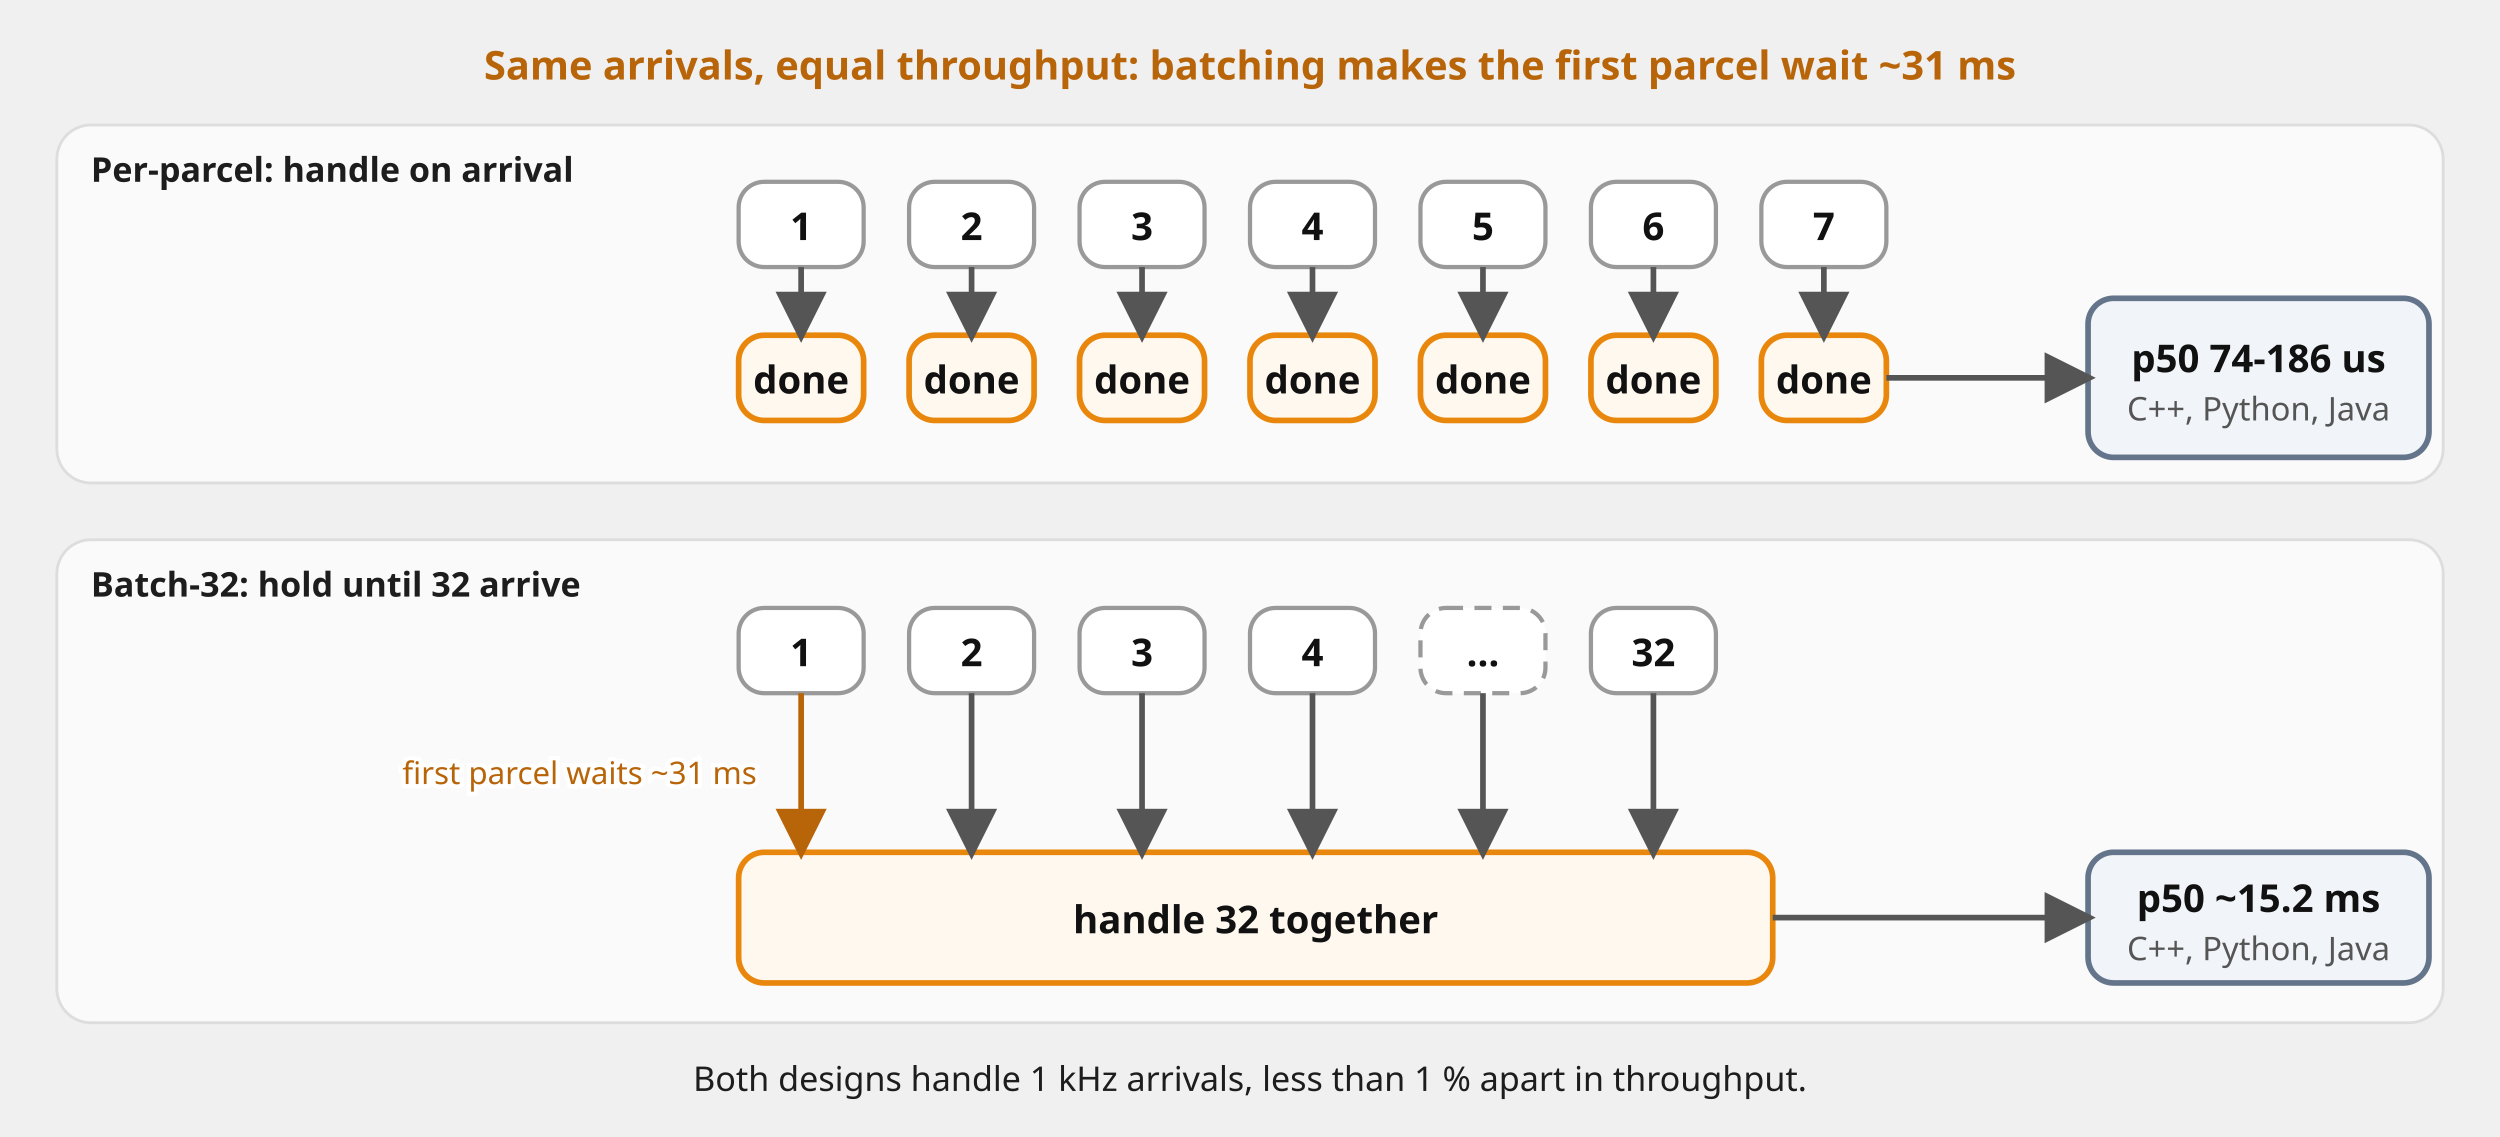
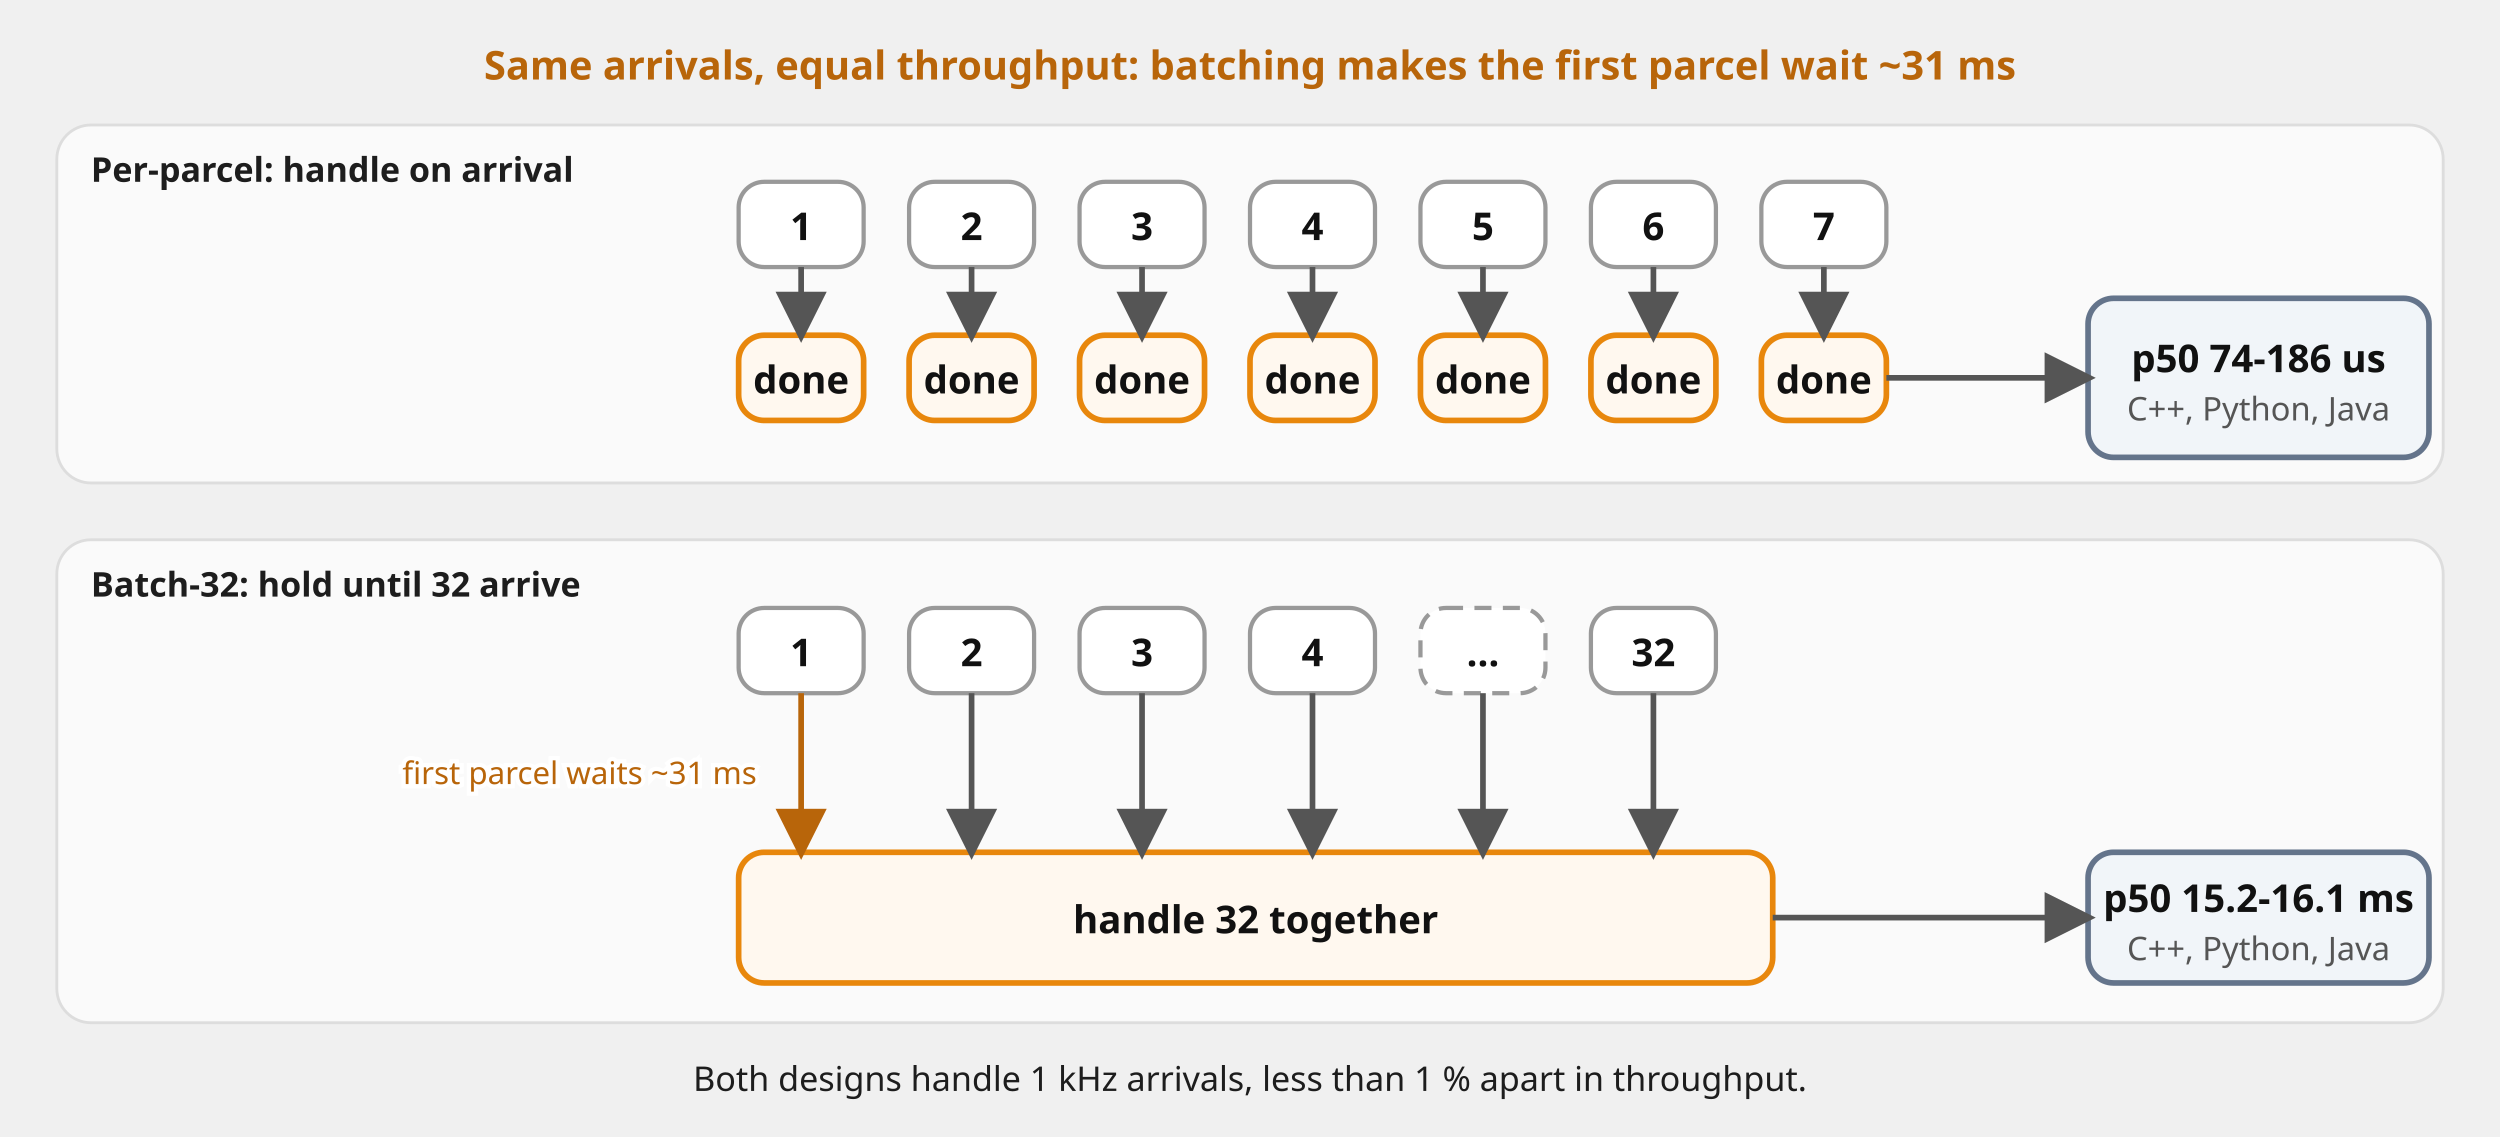
<svg xmlns="http://www.w3.org/2000/svg" viewBox="0 0 880 400" font-family="'Red Hat Text', system-ui, sans-serif" role="img">
  <defs>
    <marker id="a" viewBox="0 0 10 10" refX="8.5" refY="5" markerWidth="9" markerHeight="9" orient="auto-start-reverse">
      <path d="M0,0 L10,5 L0,10 z" fill="#555" />
    </marker>
    <marker id="am" viewBox="0 0 10 10" refX="8.5" refY="5" markerWidth="9" markerHeight="9" orient="auto-start-reverse">
      <path d="M0,0 L10,5 L0,10 z" fill="#b8650a" />
    </marker>
  </defs>
  <rect x="20" y="44" width="840" height="126" rx="12" fill="#fafafa" stroke="#ddd" />
  <text x="32" y="64" font-size="12" font-weight="700" fill="#1d1d1d">Per-parcel: handle on arrival</text>
  <rect x="20" y="190" width="840" height="170" rx="12" fill="#fafafa" stroke="#ddd" />
  <text x="32" y="210" font-size="12" font-weight="700" fill="#1d1d1d">Batch-32: hold until 32 arrive</text>
  <rect x="260" y="64" width="44" height="30" rx="9" fill="#ffffff" stroke="#999999" stroke-width="1.5" />
  <text x="282.0" y="84.5" font-size="13.5" font-weight="700" fill="#111111" text-anchor="middle">1</text>
  <rect x="260" y="118" width="44" height="30" rx="9" fill="#fff8ef" stroke="#e8870c" stroke-width="2" />
  <text x="282.0" y="138.5" font-size="13.5" font-weight="700" fill="#111111" text-anchor="middle">done</text>
  <rect x="320" y="64" width="44" height="30" rx="9" fill="#ffffff" stroke="#999999" stroke-width="1.5" />
  <text x="342.0" y="84.5" font-size="13.5" font-weight="700" fill="#111111" text-anchor="middle">2</text>
  <rect x="320" y="118" width="44" height="30" rx="9" fill="#fff8ef" stroke="#e8870c" stroke-width="2" />
  <text x="342.0" y="138.5" font-size="13.5" font-weight="700" fill="#111111" text-anchor="middle">done</text>
  <rect x="380" y="64" width="44" height="30" rx="9" fill="#ffffff" stroke="#999999" stroke-width="1.5" />
  <text x="402.0" y="84.5" font-size="13.5" font-weight="700" fill="#111111" text-anchor="middle">3</text>
  <rect x="380" y="118" width="44" height="30" rx="9" fill="#fff8ef" stroke="#e8870c" stroke-width="2" />
  <text x="402.0" y="138.5" font-size="13.5" font-weight="700" fill="#111111" text-anchor="middle">done</text>
  <rect x="440" y="64" width="44" height="30" rx="9" fill="#ffffff" stroke="#999999" stroke-width="1.5" />
  <text x="462.0" y="84.5" font-size="13.5" font-weight="700" fill="#111111" text-anchor="middle">4</text>
  <rect x="440" y="118" width="44" height="30" rx="9" fill="#fff8ef" stroke="#e8870c" stroke-width="2" />
  <text x="462.0" y="138.5" font-size="13.5" font-weight="700" fill="#111111" text-anchor="middle">done</text>
  <rect x="500" y="64" width="44" height="30" rx="9" fill="#ffffff" stroke="#999999" stroke-width="1.5" />
  <text x="522.0" y="84.5" font-size="13.5" font-weight="700" fill="#111111" text-anchor="middle">5</text>
  <rect x="500" y="118" width="44" height="30" rx="9" fill="#fff8ef" stroke="#e8870c" stroke-width="2" />
  <text x="522.0" y="138.5" font-size="13.5" font-weight="700" fill="#111111" text-anchor="middle">done</text>
  <rect x="560" y="64" width="44" height="30" rx="9" fill="#ffffff" stroke="#999999" stroke-width="1.5" />
  <text x="582.0" y="84.5" font-size="13.5" font-weight="700" fill="#111111" text-anchor="middle">6</text>
  <rect x="560" y="118" width="44" height="30" rx="9" fill="#fff8ef" stroke="#e8870c" stroke-width="2" />
  <text x="582.0" y="138.5" font-size="13.5" font-weight="700" fill="#111111" text-anchor="middle">done</text>
  <rect x="620" y="64" width="44" height="30" rx="9" fill="#ffffff" stroke="#999999" stroke-width="1.5" />
  <text x="642.0" y="84.5" font-size="13.5" font-weight="700" fill="#111111" text-anchor="middle">7</text>
  <rect x="620" y="118" width="44" height="30" rx="9" fill="#fff8ef" stroke="#e8870c" stroke-width="2" />
  <text x="642.0" y="138.5" font-size="13.5" font-weight="700" fill="#111111" text-anchor="middle">done</text>
  <rect x="735" y="105" width="120" height="56" rx="9" fill="#f1f5f9" stroke="#64748b" stroke-width="2" />
  <text x="795.0" y="131.0" font-size="13.5" font-weight="700" fill="#111111" text-anchor="middle">p50 74-186 us</text>
  <text x="795.0" y="148.0" font-size="11.5" fill="#555555" text-anchor="middle">C++, Python, Java</text>
  <rect x="260" y="214" width="44" height="30" rx="9" fill="#ffffff" stroke="#999999" stroke-width="1.5" />
  <text x="282.0" y="234.5" font-size="13.5" font-weight="700" fill="#111111" text-anchor="middle">1</text>
  <rect x="320" y="214" width="44" height="30" rx="9" fill="#ffffff" stroke="#999999" stroke-width="1.5" />
  <text x="342.0" y="234.5" font-size="13.5" font-weight="700" fill="#111111" text-anchor="middle">2</text>
  <rect x="380" y="214" width="44" height="30" rx="9" fill="#ffffff" stroke="#999999" stroke-width="1.5" />
  <text x="402.0" y="234.5" font-size="13.5" font-weight="700" fill="#111111" text-anchor="middle">3</text>
  <rect x="440" y="214" width="44" height="30" rx="9" fill="#ffffff" stroke="#999999" stroke-width="1.5" />
  <text x="462.0" y="234.5" font-size="13.5" font-weight="700" fill="#111111" text-anchor="middle">4</text>
  <rect x="500" y="214" width="44" height="30" rx="9" fill="#ffffff" stroke="#999999" stroke-width="1.5" stroke-dasharray="6 4" />
  <text x="522.0" y="234.5" font-size="13.5" font-weight="700" fill="#111111" text-anchor="middle">...</text>
  <rect x="560" y="214" width="44" height="30" rx="9" fill="#ffffff" stroke="#999999" stroke-width="1.5" />
  <text x="582.0" y="234.5" font-size="13.5" font-weight="700" fill="#111111" text-anchor="middle">32</text>
  <rect x="260" y="300" width="364" height="46" rx="9" fill="#fff8ef" stroke="#e8870c" stroke-width="2" />
  <text x="442.0" y="328.5" font-size="13.5" font-weight="700" fill="#111111" text-anchor="middle">handle 32 together</text>
  <rect x="735" y="300" width="120" height="46" rx="9" fill="#f1f5f9" stroke="#64748b" stroke-width="2" />
-   <text x="795.0" y="321.0" font-size="13.5" font-weight="700" fill="#111111" text-anchor="middle">p50 ~15.2 ms</text>
+   <text x="795.0" y="321.0" font-size="13.5" font-weight="700" fill="#111111" text-anchor="middle">p50 15.2-16.1 ms</text>
  <text x="795.0" y="338.0" font-size="11.5" fill="#555555" text-anchor="middle">C++, Python, Java</text>
  <path d="M282,94 L282,118" fill="none" stroke="#555" stroke-width="2" marker-end="url(#a)" />
  <path d="M342,94 L342,118" fill="none" stroke="#555" stroke-width="2" marker-end="url(#a)" />
  <path d="M402,94 L402,118" fill="none" stroke="#555" stroke-width="2" marker-end="url(#a)" />
  <path d="M462,94 L462,118" fill="none" stroke="#555" stroke-width="2" marker-end="url(#a)" />
  <path d="M522,94 L522,118" fill="none" stroke="#555" stroke-width="2" marker-end="url(#a)" />
  <path d="M582,94 L582,118" fill="none" stroke="#555" stroke-width="2" marker-end="url(#a)" />
  <path d="M642,94 L642,118" fill="none" stroke="#555" stroke-width="2" marker-end="url(#a)" />
  <path d="M664,133 L735,133" fill="none" stroke="#555" stroke-width="2" marker-end="url(#a)" />
  <path d="M282,244 L282,300" fill="none" stroke="#b8650a" stroke-width="2" marker-end="url(#am)" />
  <text x="204.0" y="276.0" font-size="11" fill="#ffffff" stroke="#ffffff" stroke-width="3" paint-order="stroke" text-anchor="middle">first parcel waits ~31 ms</text>
  <text x="204.0" y="276.0" font-size="11" fill="#b8650a" text-anchor="middle">first parcel waits ~31 ms</text>
  <path d="M342,244 L342,300" fill="none" stroke="#555" stroke-width="2" marker-end="url(#a)" />
  <path d="M402,244 L402,300" fill="none" stroke="#555" stroke-width="2" marker-end="url(#a)" />
  <path d="M462,244 L462,300" fill="none" stroke="#555" stroke-width="2" marker-end="url(#a)" />
  <path d="M522,244 L522,300" fill="none" stroke="#555" stroke-width="2" marker-end="url(#a)" />
  <path d="M582,244 L582,300" fill="none" stroke="#555" stroke-width="2" marker-end="url(#a)" />
  <path d="M624,323 L735,323" fill="none" stroke="#555" stroke-width="2" marker-end="url(#a)" />
  <text x="440" y="28" font-size="14" fill="#b8650a" text-anchor="middle" font-weight="700">Same arrivals, equal throughput: batching makes the first parcel wait ~31 ms</text>
  <text x="440" y="384" font-size="12" fill="#1d1d1d" text-anchor="middle">Both designs handle 1 kHz arrivals, less than 1 % apart in throughput.</text>
</svg>
